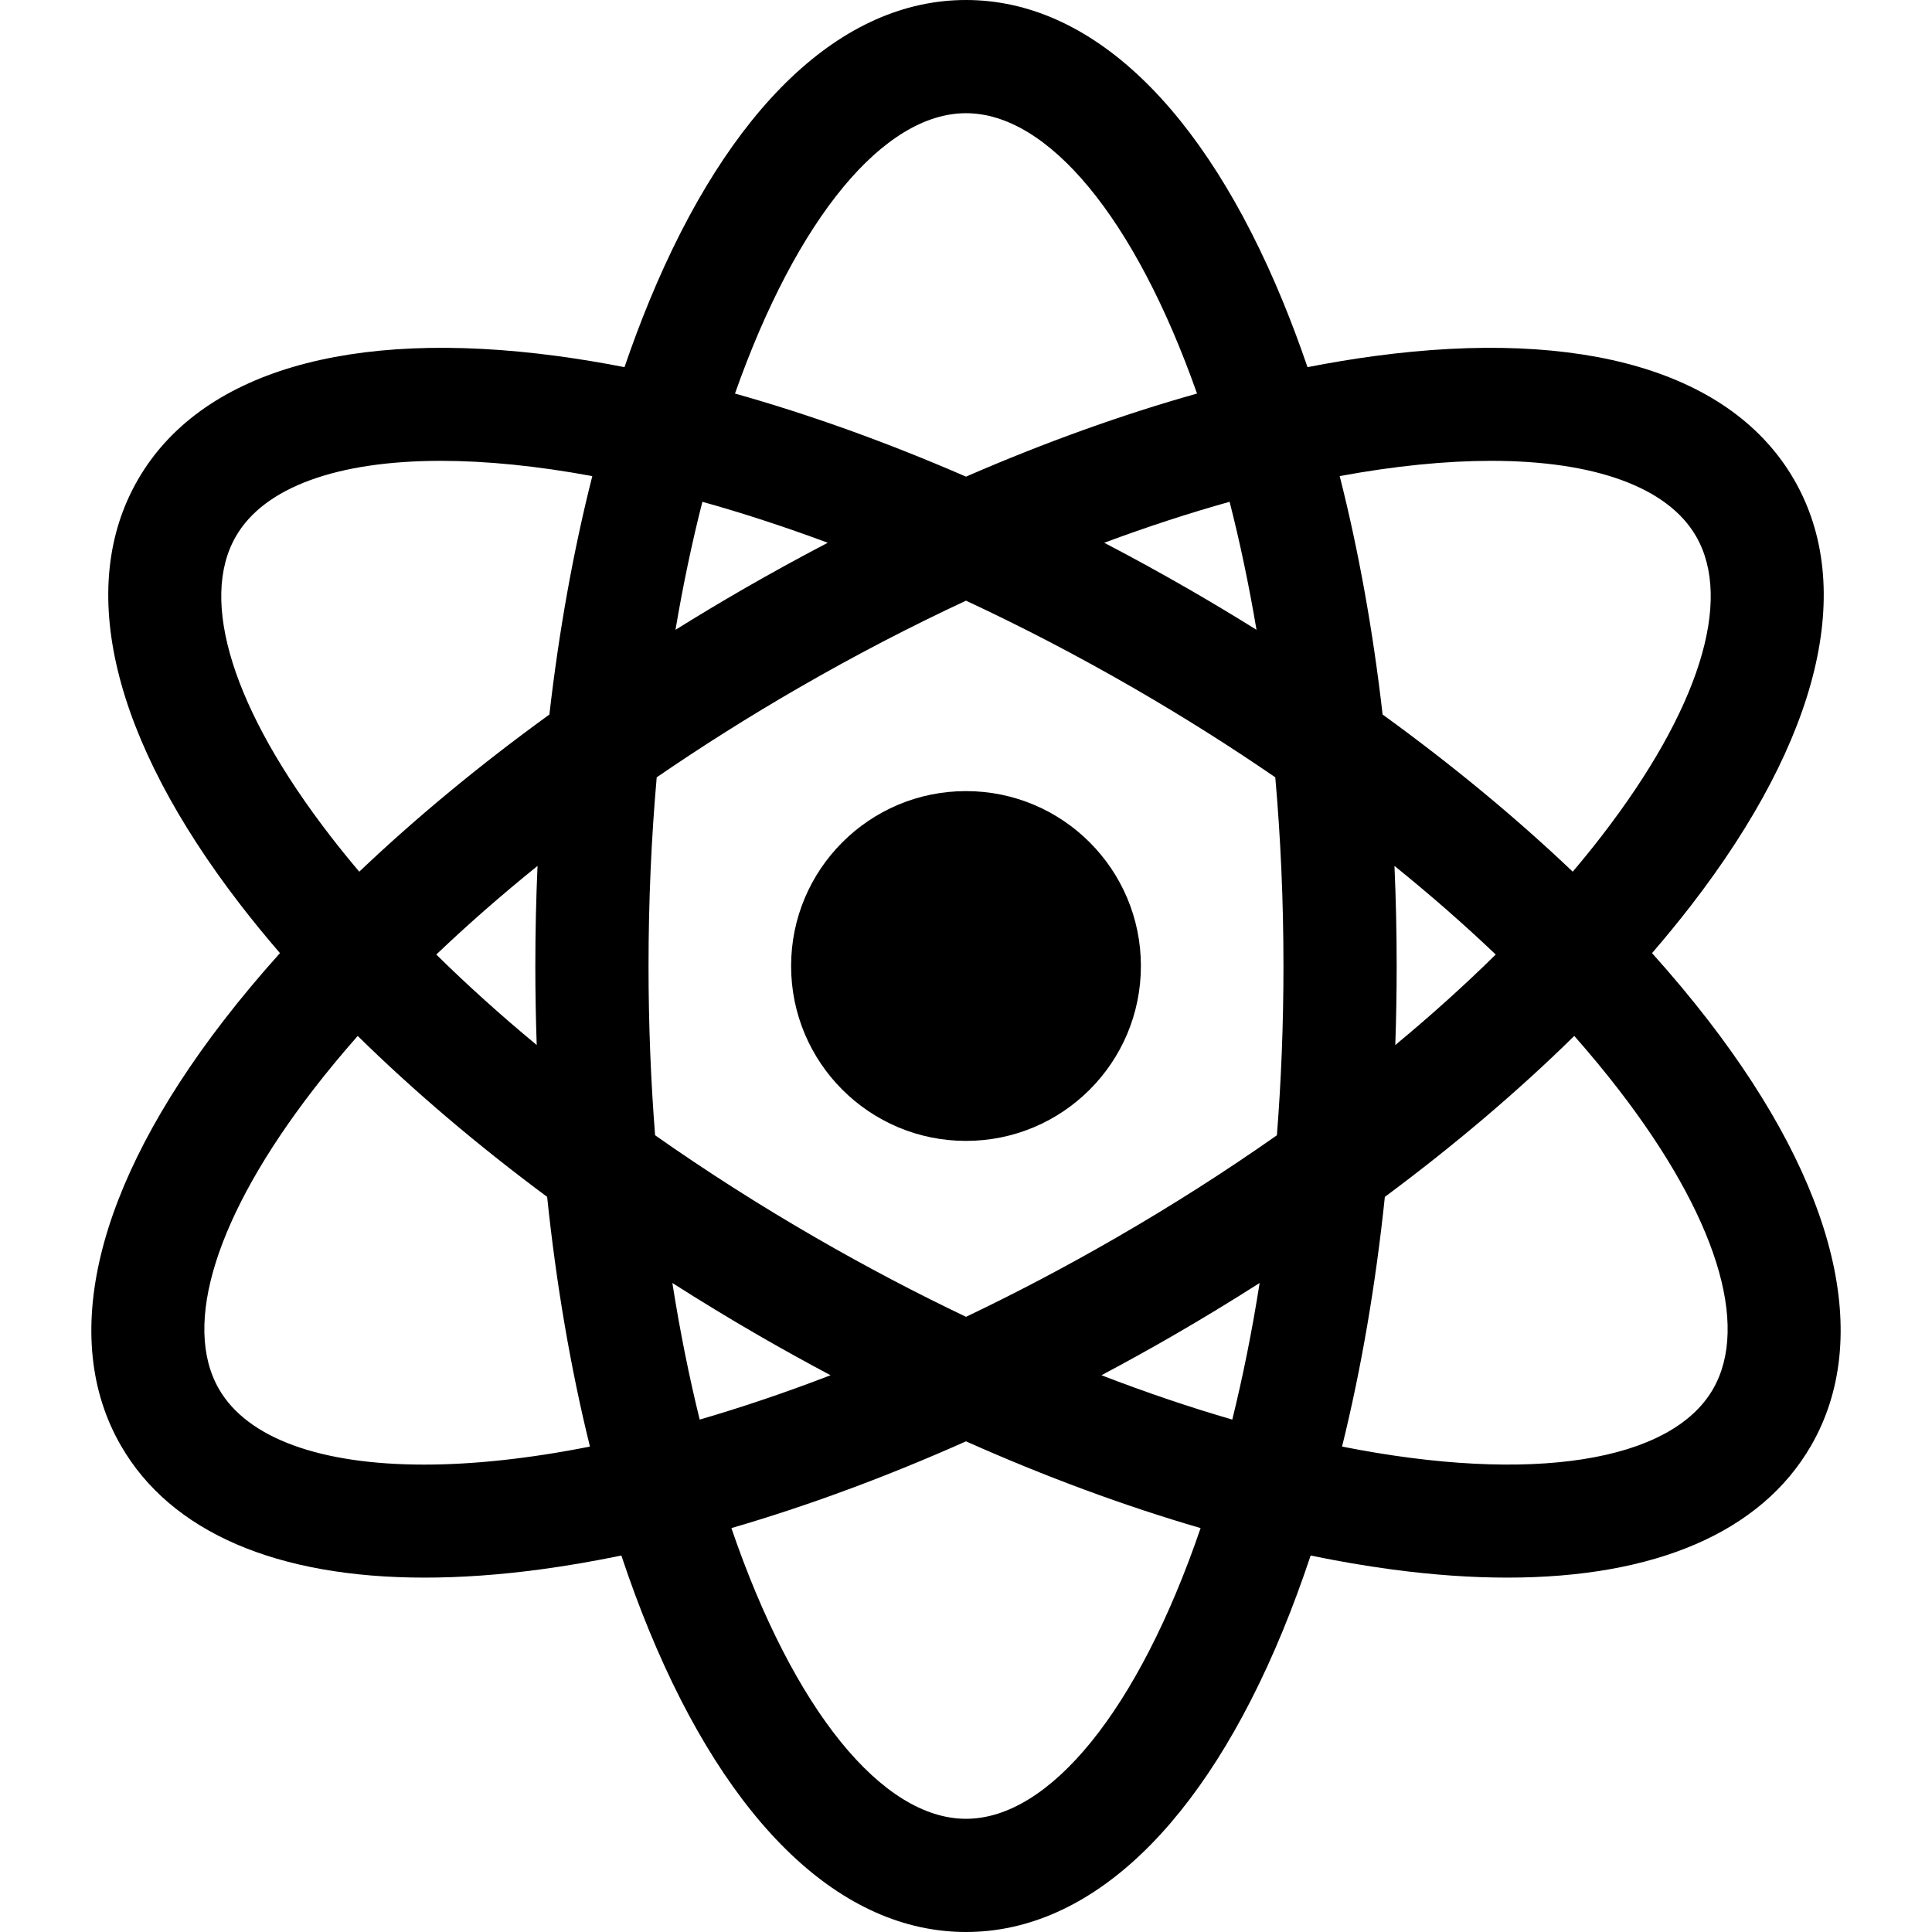
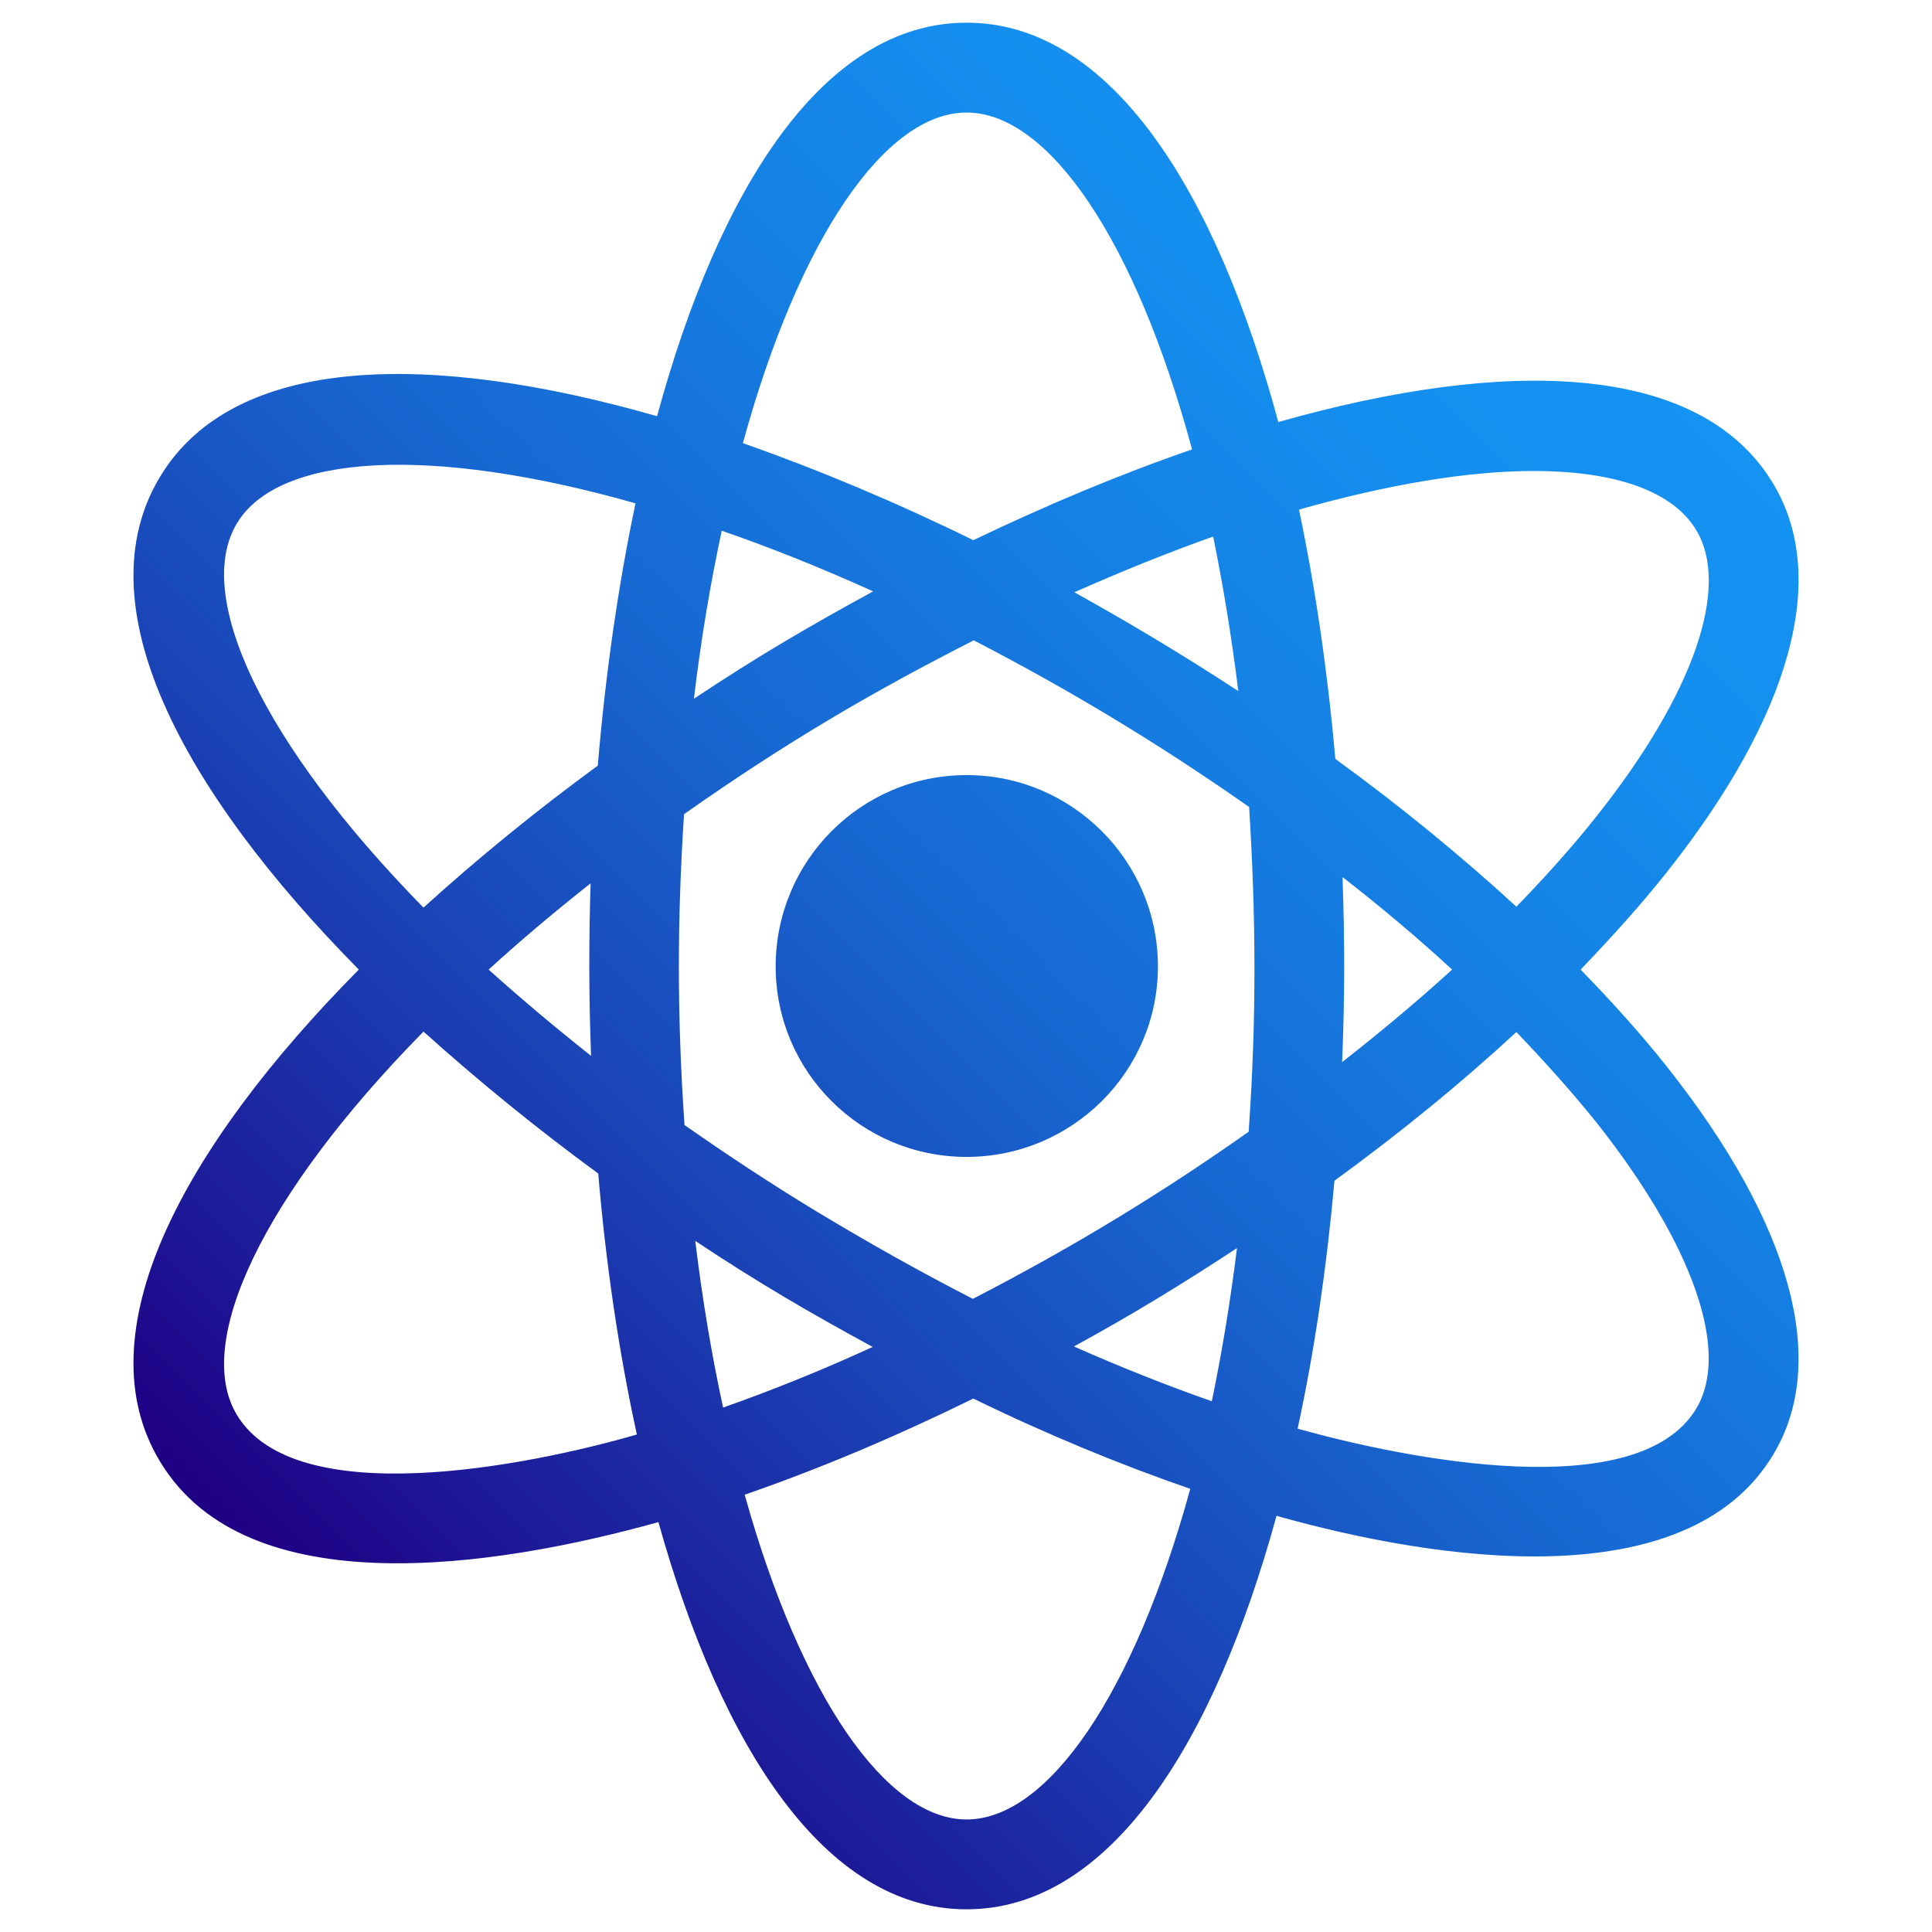
- <svg xmlns="http://www.w3.org/2000/svg" id="Layer_1" enable-background="new 0 0 512 512" height="512" viewBox="0 0 512 512" width="512">
-   <g>
-     <path d="m452.749 270.471c-4.604-5.969-9.6-11.94-14.939-17.888 3.67-4.259 7.167-8.526 10.458-12.792 34.016-44.106 43.674-84.117 27.194-112.66-16.479-28.544-55.954-40.185-111.164-32.779-5.82.781-11.761 1.771-17.797 2.947-2.054-6.005-4.229-11.822-6.531-17.418-21.19-51.512-51.011-79.881-83.97-79.881s-62.78 28.369-83.969 79.881c-2.302 5.596-4.477 11.413-6.531 17.418-6.036-1.175-11.978-2.166-17.797-2.947-55.204-7.405-94.684 4.235-111.164 32.779s-6.822 68.554 27.194 112.66c3.29 4.266 6.787 8.533 10.458 12.792-5.34 5.948-10.335 11.918-14.939 17.888-34.016 44.106-43.674 84.117-27.194 112.66 13.241 22.934 41.321 34.955 80.484 34.955 9.579 0 19.829-.72 30.679-2.176 6.988-.938 14.15-2.174 21.446-3.679 2.295 6.884 4.748 13.529 7.364 19.889 21.189 51.511 51.01 79.88 83.969 79.88s62.78-28.369 83.969-79.881c2.616-6.36 5.069-13.005 7.364-19.889 7.296 1.505 14.458 2.742 21.446 3.679 10.853 1.456 21.097 2.176 30.679 2.176 39.159 0 67.245-12.022 80.484-34.955 16.481-28.543 6.823-68.553-27.193-112.659zm-57.603-148.345c27.422 0 46.804 6.961 54.335 20.004 9.854 17.068.753 45.986-24.969 79.339-2.451 3.178-5.032 6.358-7.72 9.537-15.039-14.308-31.968-28.308-50.386-41.65-2.544-22.217-6.369-43.447-11.371-63.186 14.684-2.71 28.167-4.044 40.111-4.044zm-99.321 205.866c-13.485 7.785-26.794 14.769-39.816 20.979-13.03-6.212-26.342-13.189-39.834-20.979-14.885-8.594-29.13-17.69-42.569-27.138-1.128-14.35-1.738-29.323-1.738-44.854 0-17.398.763-34.099 2.167-50.002 11.984-8.229 24.573-16.173 37.658-23.728 15.04-8.683 29.857-16.357 44.306-23.084 14.45 6.727 29.267 14.401 44.307 23.084 13.086 7.555 25.674 15.499 37.658 23.728 1.404 15.903 2.167 32.604 2.167 50.002 0 15.531-.61 30.504-1.738 44.854-13.438 9.448-27.683 18.544-42.568 27.138zm37.992 12.012c-2.01 12.77-4.448 24.866-7.248 36.202-11.127-3.233-22.72-7.145-34.677-11.754 6.326-3.359 12.643-6.848 18.933-10.479 7.834-4.524 15.501-9.189 22.992-13.969zm-113.711 24.447c-11.959 4.61-23.549 8.518-34.677 11.751-2.799-11.334-5.237-23.429-7.247-36.198 7.491 4.78 15.158 9.445 22.992 13.968 6.29 3.632 12.606 7.121 18.932 10.479zm-77.872-87.507c-9.5-7.87-18.401-15.888-26.614-23.981 8.323-7.937 17.291-15.787 26.831-23.484-.383 8.755-.583 17.603-.583 26.521 0 7.029.127 14.013.366 20.944zm36.778-110.036c2.017-11.953 4.413-23.283 7.128-33.926 10.659 2.979 21.767 6.595 33.228 10.856-7.578 3.955-15.145 8.105-22.674 12.452-5.994 3.46-11.887 7.005-17.682 10.618zm113.619-23.071c11.461-4.261 22.569-7.878 33.229-10.856 2.715 10.644 5.111 21.974 7.128 33.927-5.795-3.613-11.688-7.158-17.681-10.618-7.531-4.348-15.097-8.498-22.676-12.453zm76.918 85.642c9.54 7.697 18.508 15.547 26.831 23.484-8.213 8.093-17.114 16.111-26.614 23.981.239-6.931.366-13.915.366-20.944 0-8.919-.2-17.766-.583-26.521zm-113.549-199.479c21.699 0 44.749 27.603 61.225 74.297-19.851 5.579-40.429 12.976-61.225 22.018-20.796-9.042-41.374-16.438-61.225-22.018 16.476-46.694 39.526-74.297 61.225-74.297zm-193.481 112.131c7.532-13.045 26.905-20.004 54.335-20.004 11.943 0 25.427 1.334 40.112 4.045-5.003 19.739-8.827 40.969-11.371 63.185-18.418 13.342-35.347 27.342-50.386 41.65-2.688-3.179-5.269-6.359-7.72-9.537-25.723-33.353-34.824-62.271-24.97-79.339zm49.854 246.004c-27.422-.002-46.804-6.961-54.335-20.004-9.854-17.068-.753-45.986 24.969-79.339 3.665-4.753 7.604-9.511 11.793-14.261 14.869 14.618 31.746 28.957 50.198 42.649 2.429 23.266 6.243 45.521 11.342 66.177-16.189 3.211-30.984 4.779-43.967 4.778zm143.627 93.865c-22.12 0-45.641-28.69-62.173-77.041 20.186-5.868 41.088-13.595 62.173-22.987 21.085 9.392 41.987 17.119 62.173 22.987-16.532 48.351-40.053 77.041-62.173 77.041zm197.962-113.869c-11.096 19.22-47.908 25.221-98.303 15.226 5.1-20.656 8.913-42.911 11.342-66.177 18.453-13.692 35.33-28.031 50.198-42.649 4.189 4.75 8.128 9.509 11.793 14.261 25.724 33.353 34.825 62.271 24.97 79.339z" />
-     <circle cx="256" cy="256" r="46.35" />
+ <svg xmlns="http://www.w3.org/2000/svg" enable-background="new 0 0 512 512" viewBox="0 0 512 512">
+   <linearGradient id="SVGID_1_" gradientUnits="userSpaceOnUse" x1="82.591" x2="427.921" y1="429.491" y2="84.161">
+     <stop offset=".009" stop-color="#1f0084" />
+     <stop offset=".11" stop-color="#1d1997" />
+     <stop offset=".312" stop-color="#1a44b7" />
+     <stop offset=".507" stop-color="#1767d1" />
+     <stop offset=".692" stop-color="#157fe3" />
+     <stop offset=".861" stop-color="#148eee" />
+     <stop offset="1" stop-color="#1493f2" />
+   </linearGradient>
+   <g id="_x32_1_Science">
+     <path d="m418.881 256.953c8.333-8.691 16.07-17.261 22.856-25.832 33.094-41.783 43.093-78.329 28.094-103.089-19.522-32.26-71.067-33.212-131.064-16.189-16.548-61.308-44.404-105.829-82.615-105.829-37.855 0-65.592 43.807-82.02 104.28-60.235-17.261-112.017-16.428-131.659 15.951-20.594 33.927 5.595 83.091 52.616 130.708-47.021 47.497-73.21 96.661-52.616 130.469 23.095 38.235 88.983 27.934 132.016 15.952 16.666 59.64 44.165 102.613 81.663 102.613 37.855 0 65.591-43.807 82.138-104.28 42.811 12.076 108.679 21.78 131.54-16.07 14.999-24.642 5-61.187-28.094-102.971-6.785-8.572-14.522-17.143-22.855-25.713zm-356.052-118.327c11.071-18.333 51.188-20.713 105.589-5.238-4.643 22.022-7.976 45.474-10 69.52-16.428 12.023-31.903 24.642-46.188 37.617-42.735-43.57-61.068-82.734-49.401-101.899zm93.804 141.182c-9.761-7.738-18.808-15.356-27.141-22.856 8.333-7.619 17.38-15.238 27.023-22.856-.477 15.119-.477 29.642.118 45.712zm-93.804 95.233c-11.667-19.046 6.666-58.211 49.402-101.661 14.285 12.856 29.879 25.593 46.307 37.617 2.023 23.927 5.475 47.378 10.237 69.163-28.876 8.36-90.368 20.577-105.946-5.119zm265.342-191.894c-16.071-10.476-28.927-18.094-43.45-26.189 12.618-5.595 24.999-10.595 36.784-14.761 2.619 12.856 4.88 26.546 6.666 40.95zm-72.019-153.325c21.666 0 44.759 33.689 59.758 89.281-19.046 6.547-38.569 14.761-57.973 24.047-20.356-10-41.069-18.69-61.068-25.713 14.999-54.641 37.855-87.615 59.283-87.615zm-64.878 110.827c12.737 4.404 26.189 9.761 40.117 16.07-17.023 9.286-30.475 17.142-47.497 28.451 1.904-15.951 4.404-30.712 7.38-44.521zm-7.024 188.204c16.666 11.071 30.355 19.046 47.021 28.094-13.452 6.19-26.784 11.547-39.641 16.071-2.975-13.69-5.475-28.451-7.38-44.165zm71.902 153.325c-21.19 0-43.807-32.379-58.806-86.067 19.641-6.785 39.998-15.357 60.592-25.475 19.523 9.523 38.927 17.499 57.497 23.927-15 54.641-37.856 87.615-59.283 87.615zm64.996-110.827c-11.904-4.166-24.165-9.047-36.546-14.523 15.238-8.332 27.975-16.07 43.212-26.069-1.785 14.403-4.047 27.974-6.666 40.592zm9.761-71.425c-22.975 16.189-46.307 30.475-73.091 44.283-13.689-7.023-27.498-14.761-41.307-23.094-12.38-7.499-24.047-15.237-35.117-22.975-2.023-29.879-1.904-54.639-.119-82.376 27.261-19.165 49.878-32.379 76.782-46.069 25.237 13.094 48.331 26.903 72.972 44.165 1.785 28.569 2.023 55.473-.12 86.066zm75.473-175.11c21.784 0 36.902 5.357 43.093 15.594 9.166 15.118-.595 43.45-26.308 75.829-6.309 7.976-13.571 16.071-21.308 24.047-14.523-13.333-30.594-26.546-47.974-39.164-2.023-22.856-5.238-45.117-9.642-66.068 23.926-6.785 45.116-10.238 62.139-10.238zm-50.593 107.614c10.237 7.976 19.999 16.189 29.046 24.522-9.047 8.214-18.809 16.428-29.165 24.522.714-16.546.714-32.021.119-49.044zm93.685 140.944c-15.525 25.605-76.812 13.296-105.589 5.238 4.524-20.832 7.737-43.093 9.761-65.71 17.499-12.737 33.688-25.952 48.212-39.403 7.737 8.095 14.88 16.071 21.189 23.927 25.713 32.499 35.593 60.831 26.427 75.948zm-142.611-117.255c0 27.855-22.737 50.473-50.711 50.473-27.975 0-50.592-22.618-50.592-50.473 0-27.975 22.617-50.712 50.592-50.712 27.974.001 50.711 22.737 50.711 50.712z" fill="url(#SVGID_1_)" />
  </g>
+   <g id="Layer_1" />
</svg>
